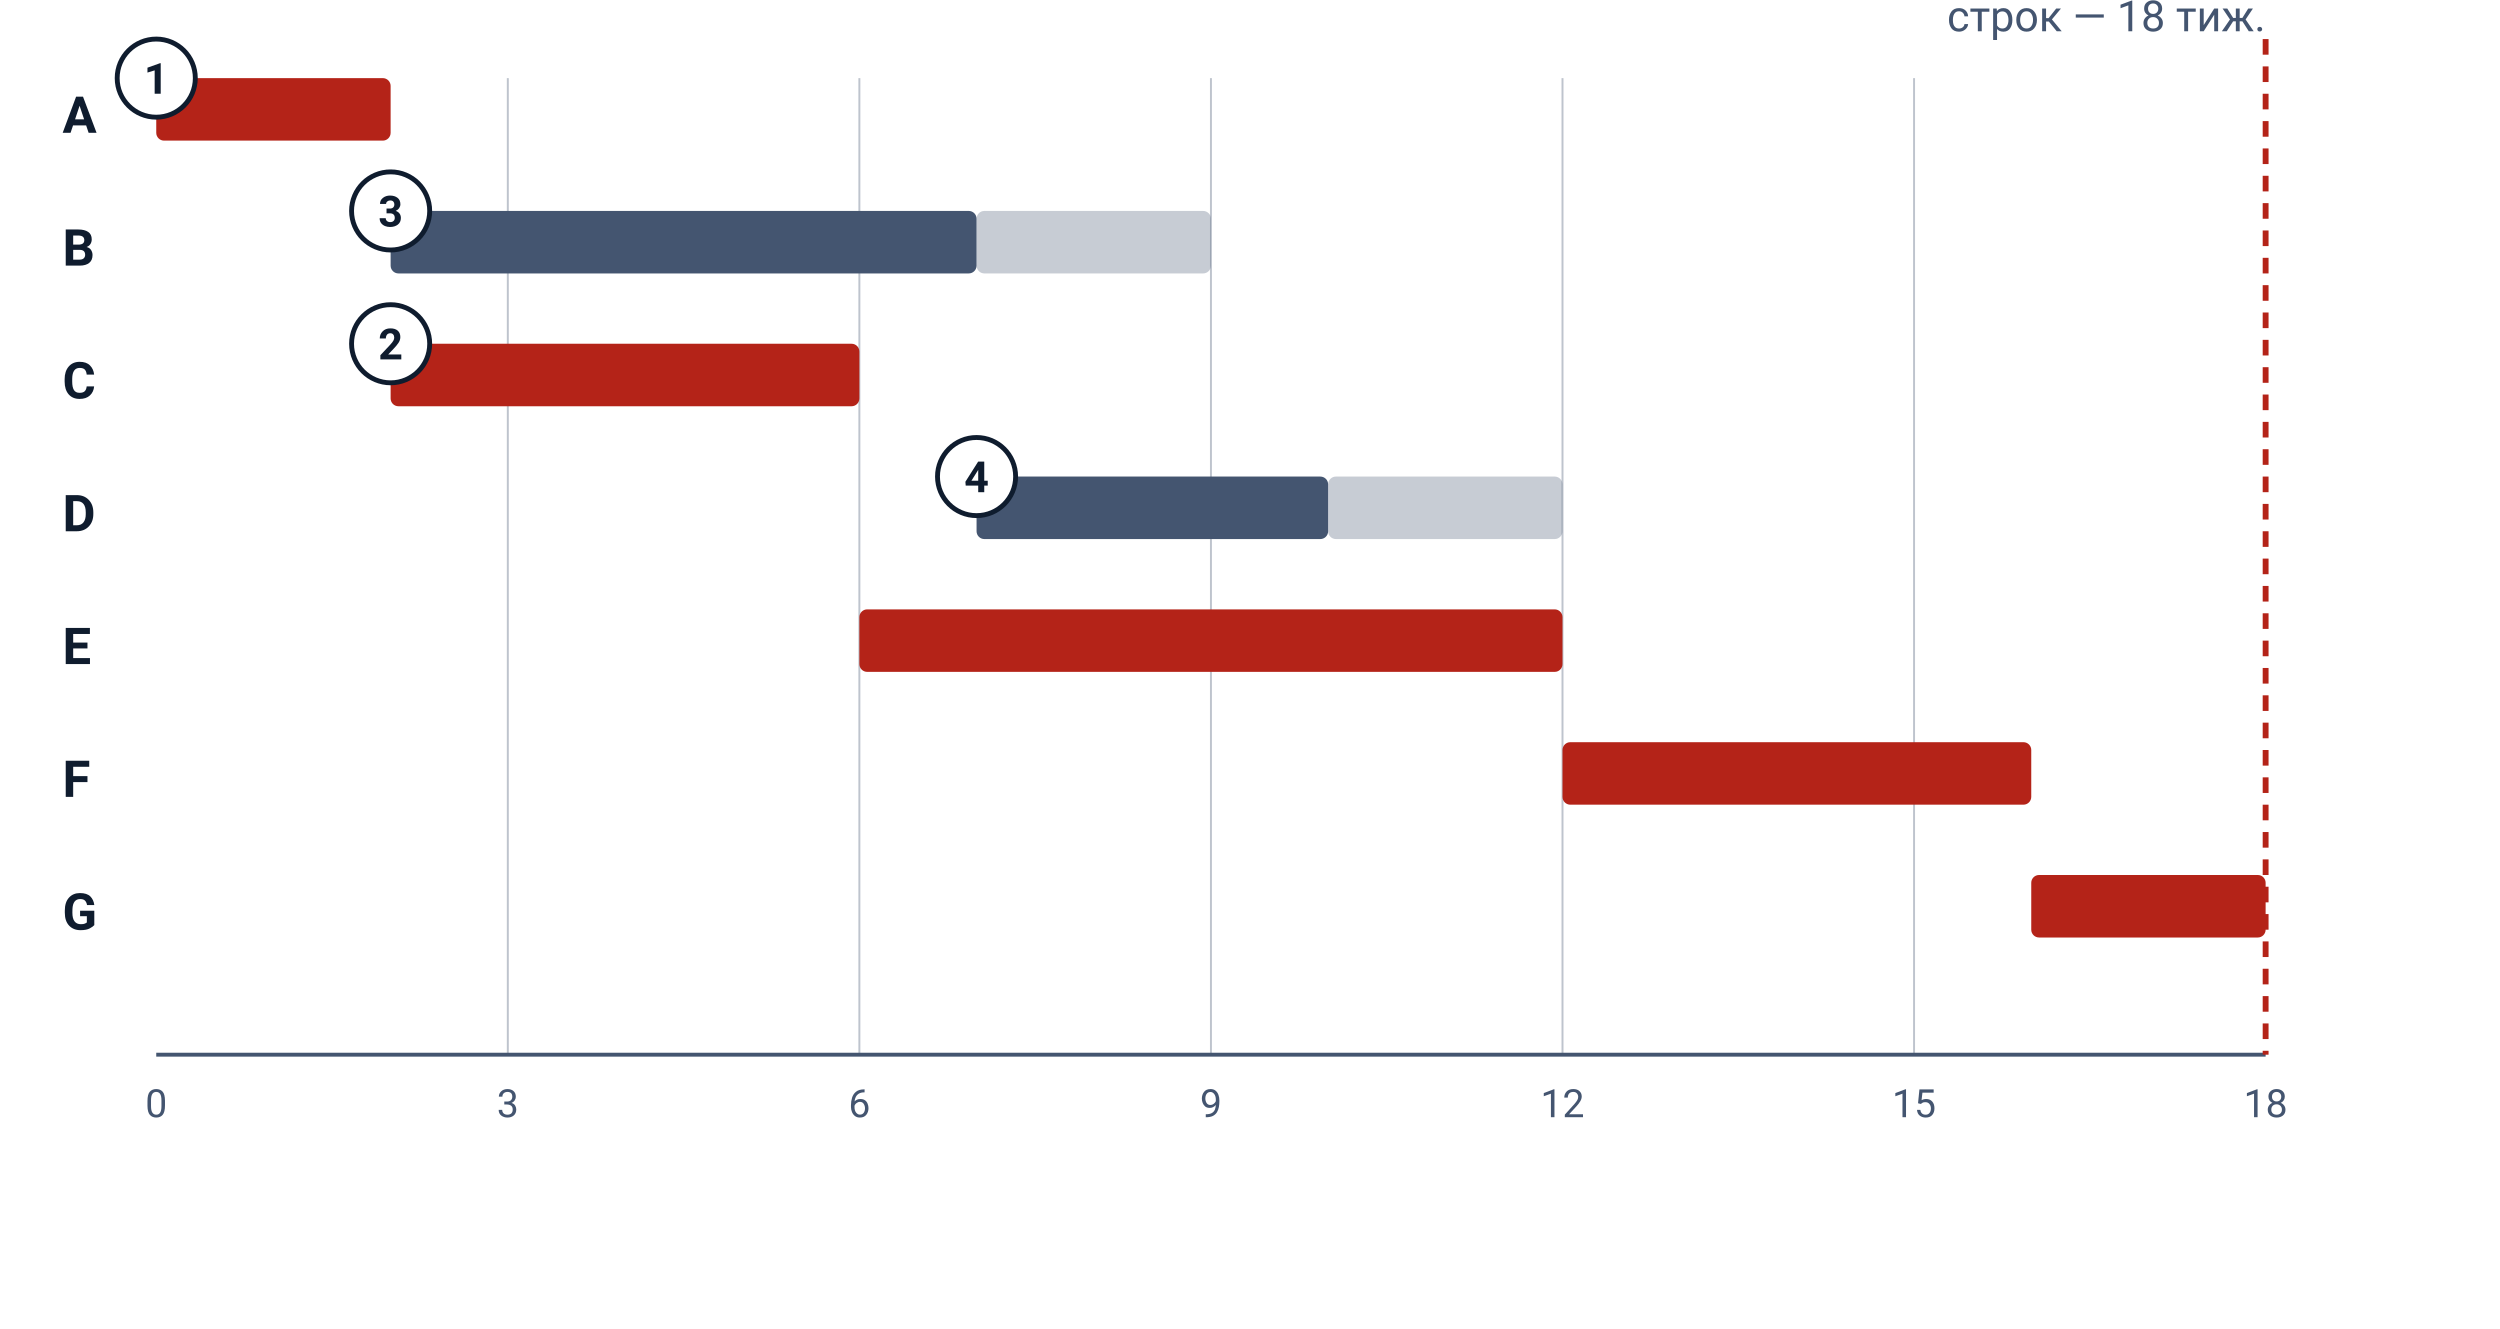
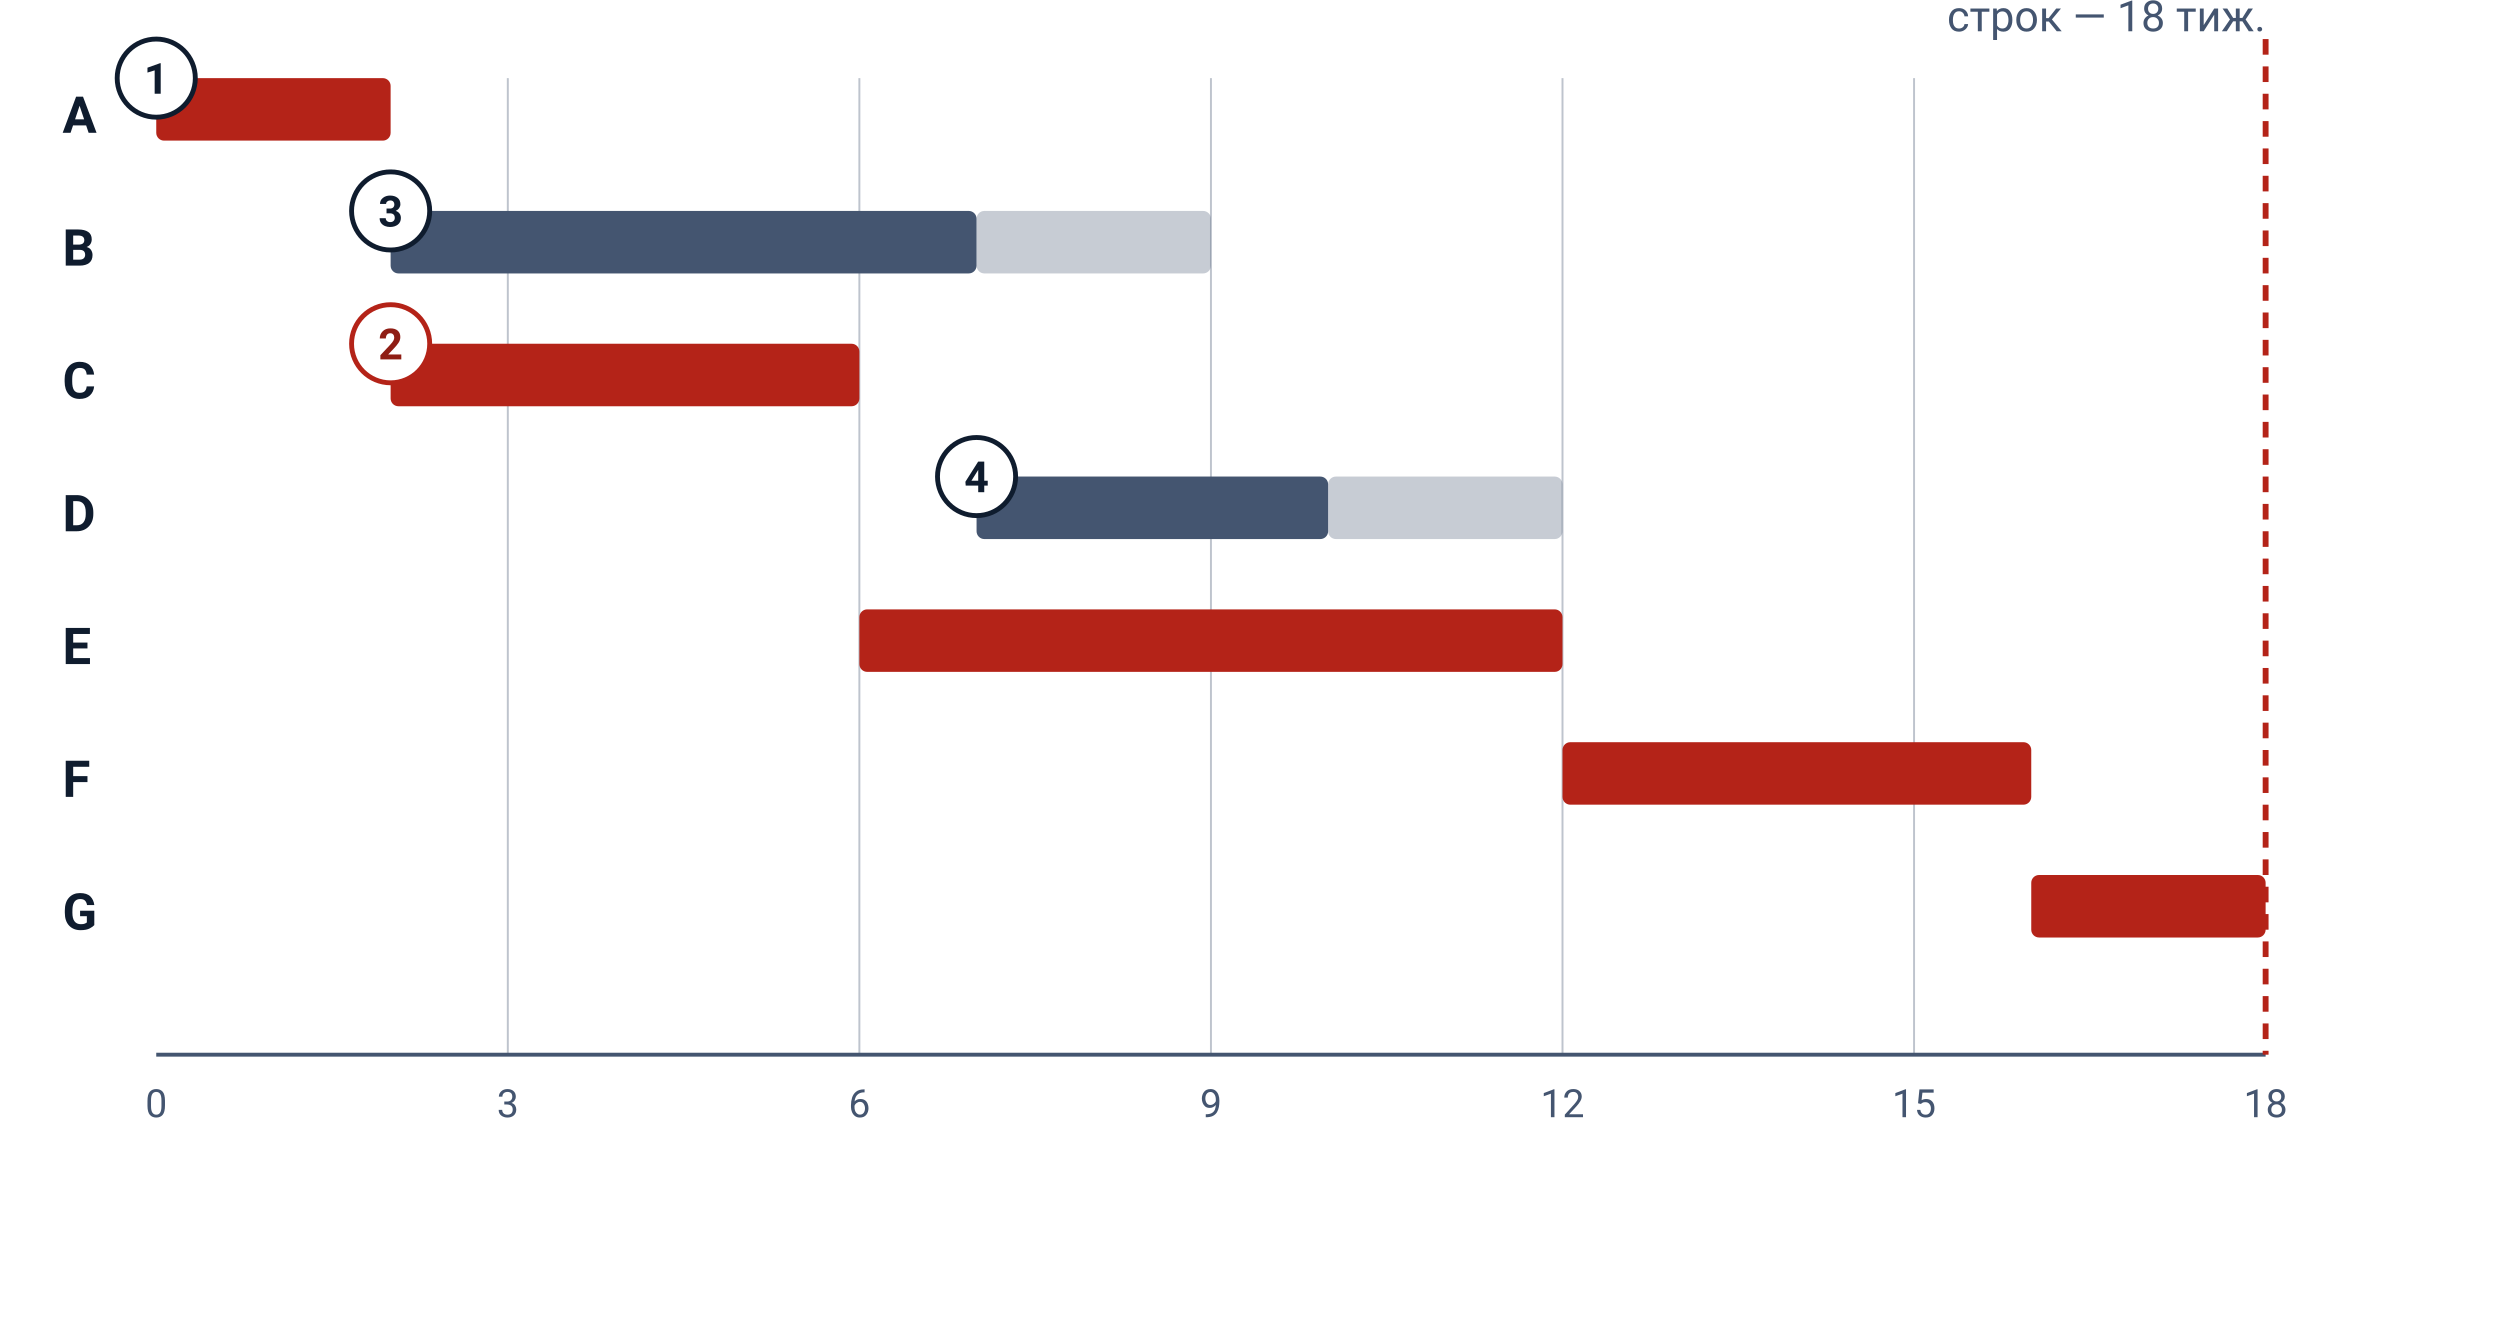
<svg xmlns="http://www.w3.org/2000/svg" id="fig-t07-3" class="scheme" viewBox="0 0 640 340" role="img" aria-labelledby="fig-t07-3-title fig-t07-3-desc" font-family="system-ui, -apple-system, 'Segoe UI', Roboto, 'Helvetica Neue', Arial, sans-serif">
  <style>
    #fig-t07-3 .axis { stroke: var(--ink-2, #445570); stroke-width: 1; }
    #fig-t07-3 .grid { stroke: var(--ink-2, #445570); stroke-width: 0.5; opacity: 0.35; }
    #fig-t07-3 .tick { fill: var(--ink-2, #445570); font-size: 10px; text-anchor: middle; }
    #fig-t07-3 .rowlabel { fill: var(--ink, #0f1c2e); font-size: 13px; font-weight: 700; }
    #fig-t07-3 .bar-crit { fill: var(--err, #b42318); }
    #fig-t07-3 .bar-float { fill: var(--ink-2, #445570); }
    #fig-t07-3 .bar-float-slack { fill: var(--ink-2, #445570); opacity: 0.3; }
    #fig-t07-3 .deadline { stroke: var(--err, #b42318); stroke-width: 1.5; stroke-dasharray: 4 3; }
    #fig-t07-3 .lbl { fill: var(--ink-2, #445570); font-size: 11px; }
    #fig-t07-3 .refc { fill: var(--surface, #ffffff); stroke: var(--ink, #0f1c2e); stroke-width: 1.25; }
    #fig-t07-3 .refn { fill: var(--ink, #0f1c2e); font-size: 11px; font-weight: 700; text-anchor: middle; }
+     #fig-t07-3 .refc.exam { stroke: var(--err, #b42318); }
    #fig-t07-3 .refn-exam { fill: var(--err-ink, #8f1d14); }
  </style>
  <line class="axis" x1="40" y1="270" x2="580" y2="270" />
  <g class="tick">
    <text x="40" y="286">0</text>
    <text x="130" y="286">3</text>
    <text x="220" y="286">6</text>
    <text x="310" y="286">9</text>
    <text x="400" y="286">12</text>
    <text x="490" y="286">15</text>
    <text x="580" y="286">18</text>
  </g>
  <line class="grid" x1="130" y1="20" x2="130" y2="270" />
  <line class="grid" x1="220" y1="20" x2="220" y2="270" />
  <line class="grid" x1="310" y1="20" x2="310" y2="270" />
  <line class="grid" x1="400" y1="20" x2="400" y2="270" />
  <line class="grid" x1="490" y1="20" x2="490" y2="270" />
  <text class="rowlabel" x="16" y="34">A</text>
  <rect class="bar-crit" x="40" y="20" width="60" height="16" rx="2" />
  <text class="rowlabel" x="16" y="68">B</text>
  <rect class="bar-float" x="100" y="54" width="150" height="16" rx="2" />
  <rect class="bar-float-slack" x="250" y="54" width="60" height="16" rx="2" />
  <text class="rowlabel" x="16" y="102">C</text>
  <rect class="bar-crit" x="100" y="88" width="120" height="16" rx="2" />
  <text class="rowlabel" x="16" y="136">D</text>
  <rect class="bar-float" x="250" y="122" width="90" height="16" rx="2" />
  <rect class="bar-float-slack" x="340" y="122" width="60" height="16" rx="2" />
  <text class="rowlabel" x="16" y="170">E</text>
  <rect class="bar-crit" x="220" y="156" width="180" height="16" rx="2" />
  <text class="rowlabel" x="16" y="204">F</text>
  <rect class="bar-crit" x="400" y="190" width="120" height="16" rx="2" />
  <text class="rowlabel" x="16" y="238">G</text>
  <rect class="bar-crit" x="520" y="224" width="60" height="16" rx="2" />
  <line class="deadline" x1="580" y1="10" x2="580" y2="270" />
  <text class="lbl" x="580" y="8" text-anchor="end">строк — 18 тиж.</text>
  <circle class="refc" cx="40" cy="20" r="10" />
  <text class="refn" x="40" y="24">1</text>
-   <circle class="refc" cx="100" cy="88" r="10" />
-   <text class="refn" x="100" y="92">2</text>
+   <circle class="refc exam" cx="100" cy="88" r="10" />
+   <text class="refn refn-exam" x="100" y="92">2</text>
  <circle class="refc" cx="100" cy="54" r="10" />
  <text class="refn" x="100" y="58">3</text>
  <circle class="refc" cx="250" cy="122" r="10" />
  <text class="refn" x="250" y="126">4</text>
</svg>
